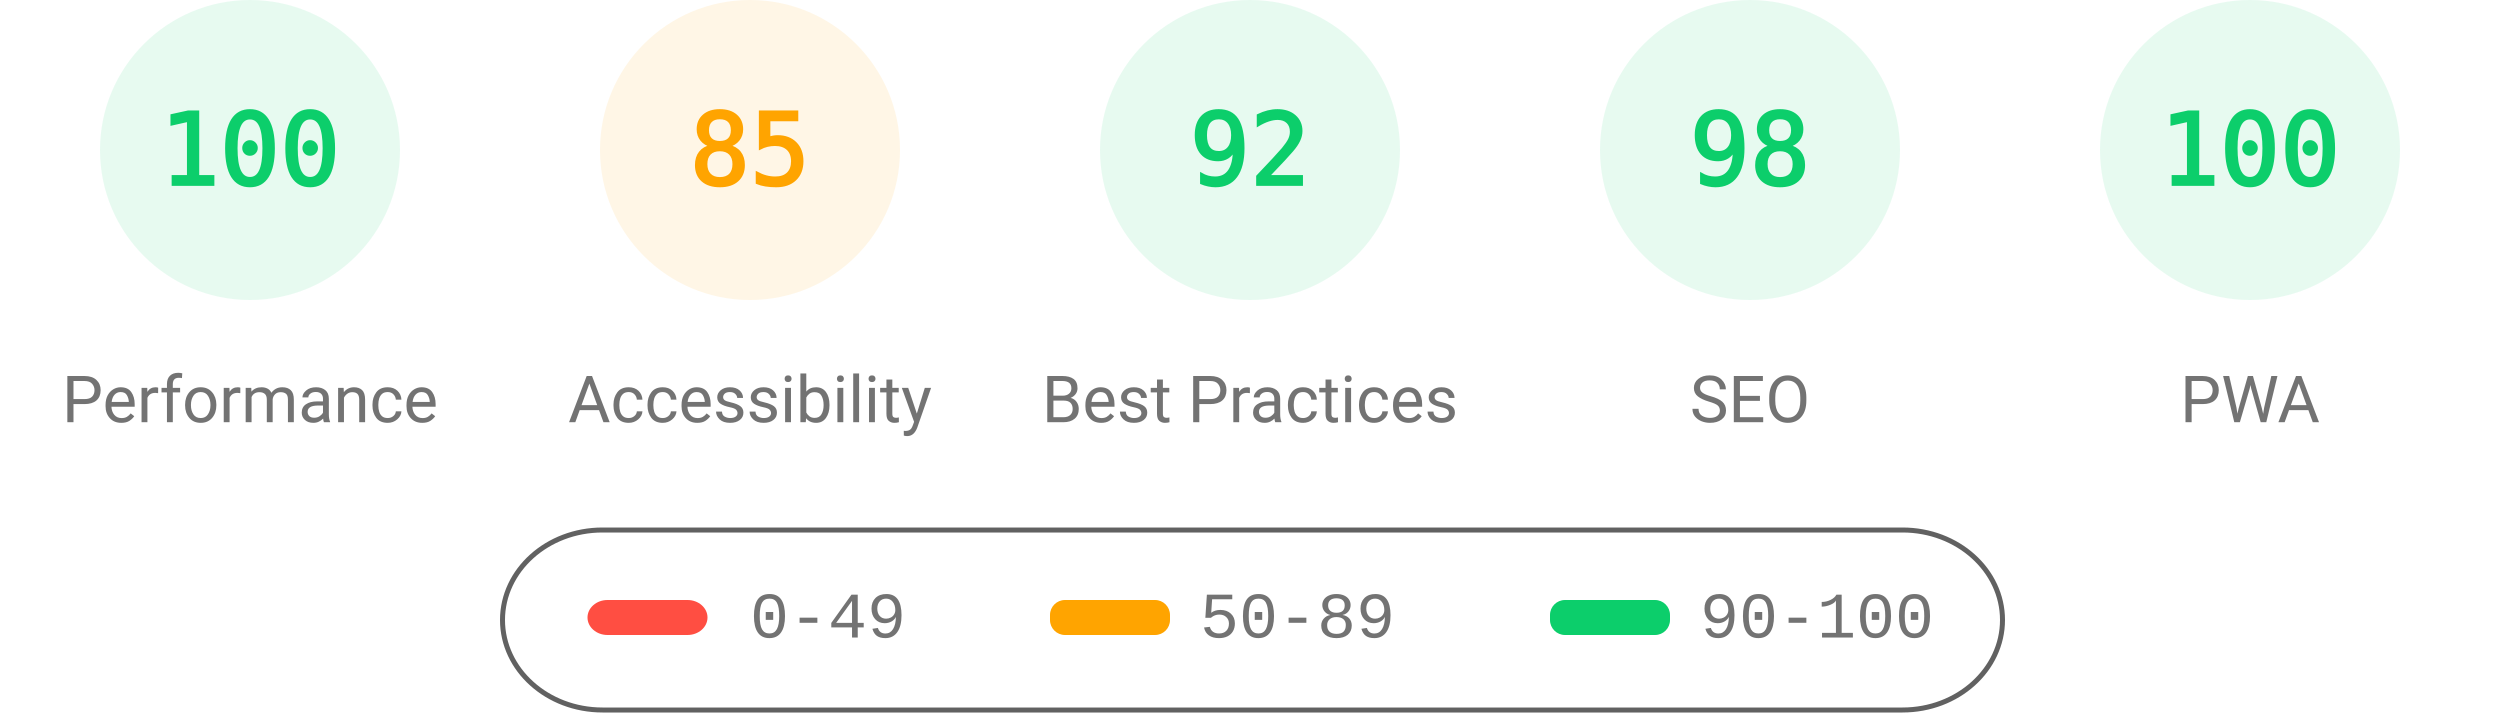
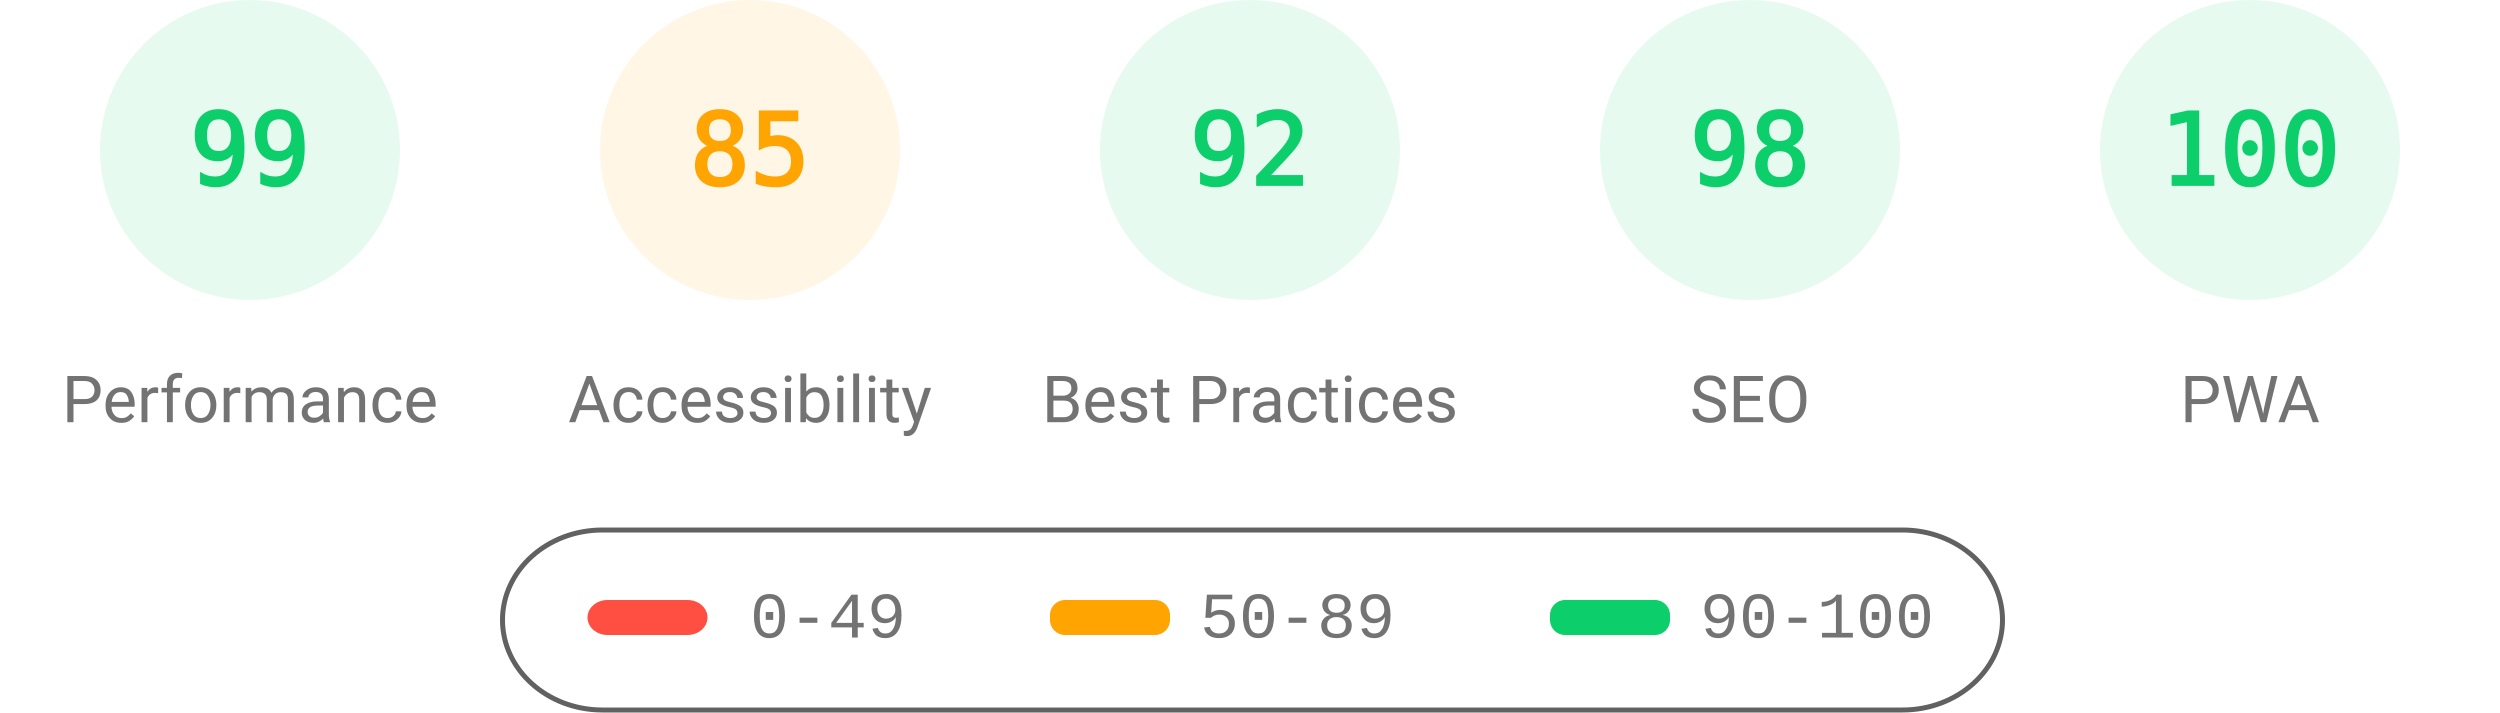
<svg xmlns="http://www.w3.org/2000/svg" class="theme" fill="none" width="1000" height="285">
  <style>
			.gauge-base {
				opacity: 0.1
			}
			.gauge-arc {
				fill: none;
				animation-delay: 250ms;
				stroke-linecap: round;
				transform: rotate(-90deg);
				transform-origin: 100px 60px;
				animation: load-gauge 1s ease forwards
			}
			.guage-text {
				font-size: 40px;
				font-family: monospace;
				text-align: center
			}
			.guage-red {
				color: #ff4e42;
				fill: #ff4e42;
				stroke: #ff4e42
			}
			.guage-orange {
				color: #ffa400;
				fill: #ffa400;
				stroke: #ffa400
			}
			.guage-green {
				color: #0cce6b;
				fill: #0cce6b;
				stroke: #0cce6b
			}
			.theme .guage-undefined {
				color: #5c5c5c;
				fill: #5c5c5c;
				stroke: #5c5c5c
			}
			.guage-title {
				stroke: none;
				font-size: 26px;
				line-height: 26px;
				font-family: Roboto, Halvetica, Arial, sans-serif
			}
			.metric.guage-title {
				font-family: 'Courier New', Courier, monospace
			}
			.theme .guage-title {
				color: #737373;
				fill: #737373
			}
			@keyframes load-gauge {
				from {
					stroke-dasharray: 0 352.858
				}
			}
			.theme
				stroke: #616161
			}
		</style>
  <svg class="guage-div guage-perf guage-green" viewBox="0 0 200 200" width="200" height="200" x="0" y="0">
    <circle class="gauge-base" r="56" cx="100" cy="60" stroke-width="8" />
-     <circle class="gauge-arc guage-arc-1" r="56" cx="100" cy="60" stroke-width="8" style="stroke-dasharray: 360, 0;" />
-     <text class="guage-text" x="100px" y="60px" alignment-baseline="central" dominant-baseline="central" text-anchor="middle">100</text>
+     <circle class="gauge-arc guage-arc-1" r="56" cx="100" cy="60" stroke-width="8" style="stroke-dasharray: 356.4, 3.6;" />
+     <text class="guage-text" x="100px" y="60px" alignment-baseline="central" dominant-baseline="central" text-anchor="middle">99</text>
    <text class="guage-title" x="100px" y="160px" alignment-baseline="central" dominant-baseline="central" text-anchor="middle">Performance</text>
  </svg>
  <svg class="guage-div guage-acc guage-orange" viewBox="0 0 200 200" width="200" height="200" x="200" y="0">
    <circle class="gauge-base" r="56" cx="100" cy="60" stroke-width="8" />
    <circle class="gauge-arc guage-arc-2" r="56" cx="100" cy="60" stroke-width="8" style="stroke-dasharray: 306;" />
    <text class="guage-text" x="100px" y="60px" alignment-baseline="central" dominant-baseline="central" text-anchor="middle">85</text>
    <text class="guage-title" x="100px" y="160px" alignment-baseline="central" dominant-baseline="central" text-anchor="middle">Accessibility</text>
  </svg>
  <svg class="guage-div guage-best guage-green" viewBox="0 0 200 200" width="200" height="200" x="400" y="0">
    <circle class="gauge-base" r="56" cx="100" cy="60" stroke-width="8" />
    <circle class="gauge-arc guage-arc-3" r="56" cx="100" cy="60" stroke-width="8" style="stroke-dasharray: 331.2, 28.8;" />
    <text class="guage-text" x="100px" y="60px" alignment-baseline="central" dominant-baseline="central" text-anchor="middle">92</text>
    <text class="guage-title" x="100px" y="160px" alignment-baseline="central" dominant-baseline="central" text-anchor="middle">Best Practices</text>
  </svg>
  <svg class="guage-div guage-seo guage-green" viewBox="0 0 200 200" width="200" height="200" x="600" y="0">
    <circle class="gauge-base" r="56" cx="100" cy="60" stroke-width="8" />
    <circle class="gauge-arc guage-arc-4" r="56" cx="100" cy="60" stroke-width="8" style="stroke-dasharray: 352.8,7.2;" />
    <text class="guage-text" x="100px" y="60px" alignment-baseline="central" dominant-baseline="central" text-anchor="middle">98</text>
    <text class="guage-title" x="100px" y="160px" alignment-baseline="central" dominant-baseline="central" text-anchor="middle">SEO</text>
  </svg>
  <svg class="guage-div guage-pwa guage-green" viewBox="0 0 200 200" width="200" height="200" x="800" y="0">
    <circle class="gauge-base" r="56" cx="100" cy="60" stroke-width="8" />
    <circle class="gauge-arc guage-arc-4" r="56" cx="100" cy="60" stroke-width="8" style="stroke-dasharray: 360, 0;" />
    <text class="guage-text" x="100px" y="60px" alignment-baseline="central" dominant-baseline="central" text-anchor="middle">100</text>
    <text class="guage-title" x="100px" y="160px" alignment-baseline="central" dominant-baseline="central" text-anchor="middle">PWA</text>
  </svg>
  <svg width="604" height="76" x="200" y="210">
    <g>
      <rect fill="none" id="canvas_background" height="80" width="604" y="-1" x="-1" />
      <g display="none" overflow="visible" y="0" x="0" height="100%" width="100%" id="canvasGrid">
        <rect fill="url(#gridpattern)" stroke-width="0" y="0" x="0" height="100%" width="100%" />
      </g>
    </g>
    <g>
      <rect fill-opacity="0" stroke="#616161" stroke-width="2" rx="40" id="svg_2" height="72" width="600" y="2" x="1" fill="#000000" />
      <rect stroke="#000" rx="8" id="svg_3" height="14" width="48" y="30" x="35" stroke-opacity="null" stroke-width="0" fill="#ff4e42" />
      <rect stroke="#000" rx="6" id="svg_4" height="14" width="48" y="30" x="220" stroke-opacity="null" stroke-width="0" fill="#ffa400" />
      <rect stroke="#000" rx="6" id="svg_5" height="14" width="48" y="30" x="420" stroke-opacity="null" stroke-width="0" fill="#0cce6b" />
      <text xml:space="preserve" text-anchor="start" font-family="'Courier New', Courier, monospace" font-size="26" id="svg_6" y="45" x="100" stroke-opacity="null" stroke-width="0" stroke="#000" fill="#737373">0-49</text>
      <text xml:space="preserve" text-anchor="start" font-family="'Courier New', Courier, monospace" font-size="26" id="svg_7" y="45" x="280" stroke-opacity="null" stroke-width="0" stroke="#000" fill="#737373">50-89</text>
      <text xml:space="preserve" text-anchor="start" font-family="'Courier New', Courier, monospace" font-size="26" id="svg_8" y="45" x="480" stroke-opacity="null" stroke-width="0" stroke="#000" fill="#737373">90-100</text>
    </g>
  </svg>
</svg>
